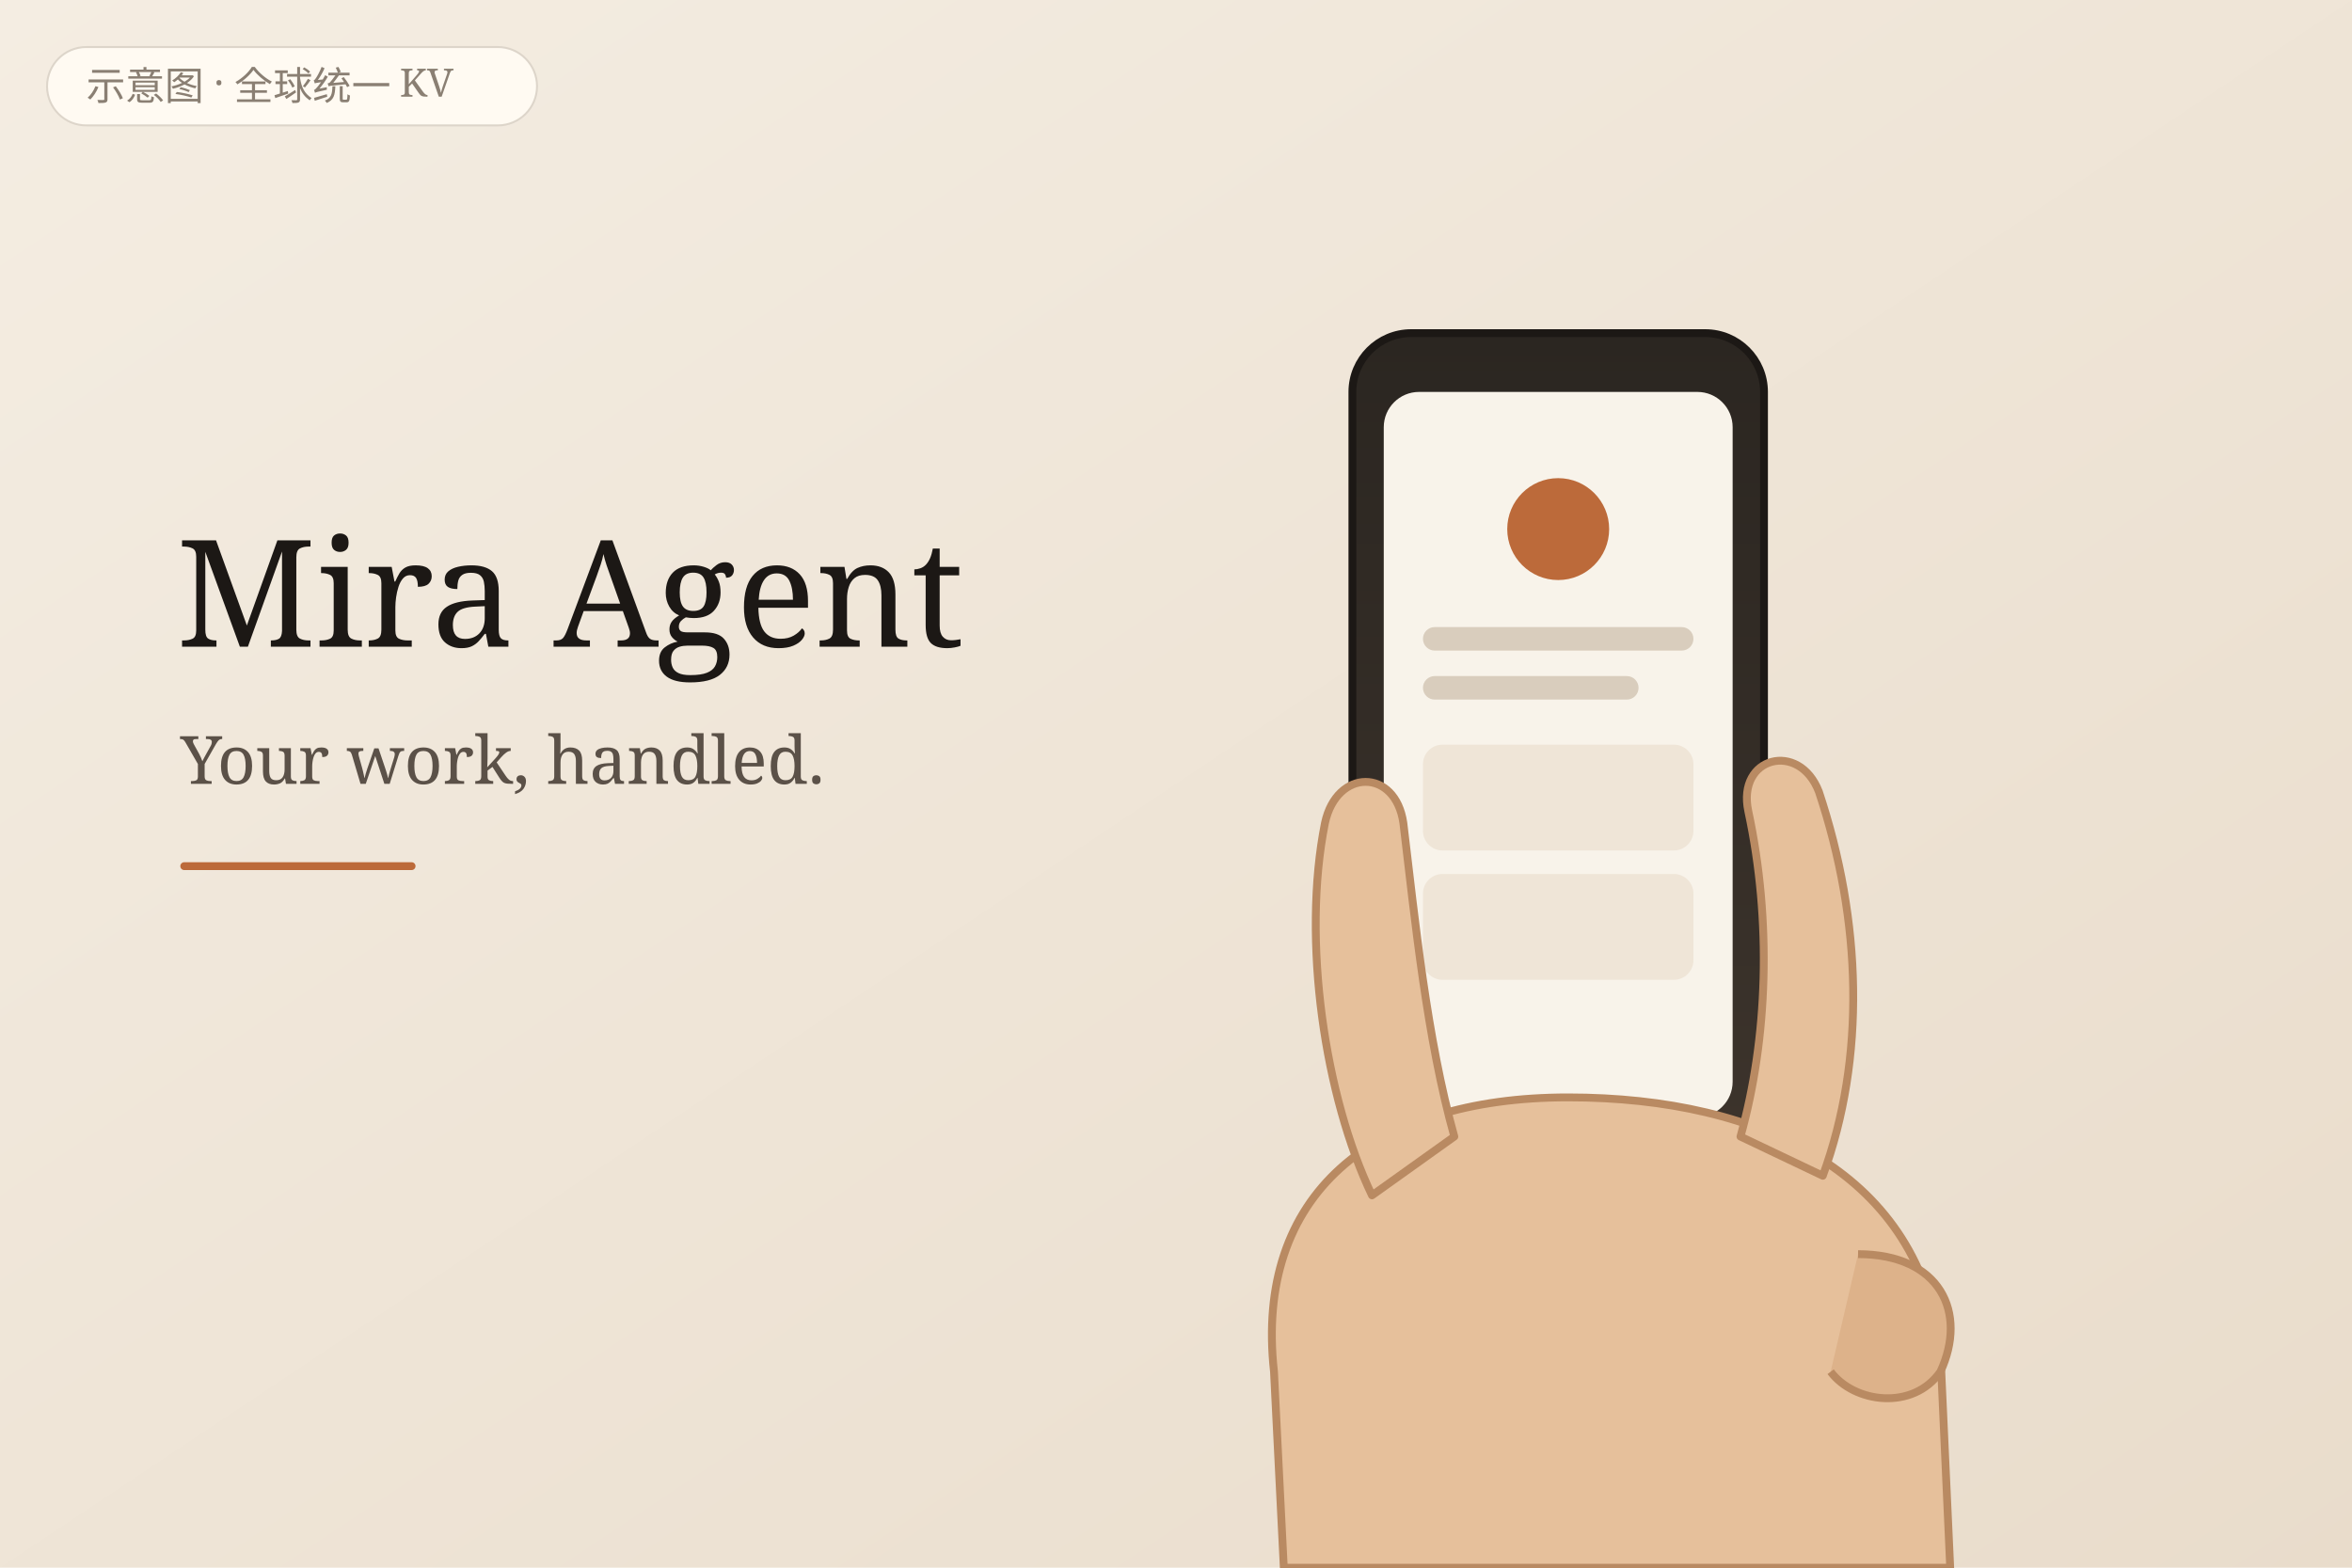
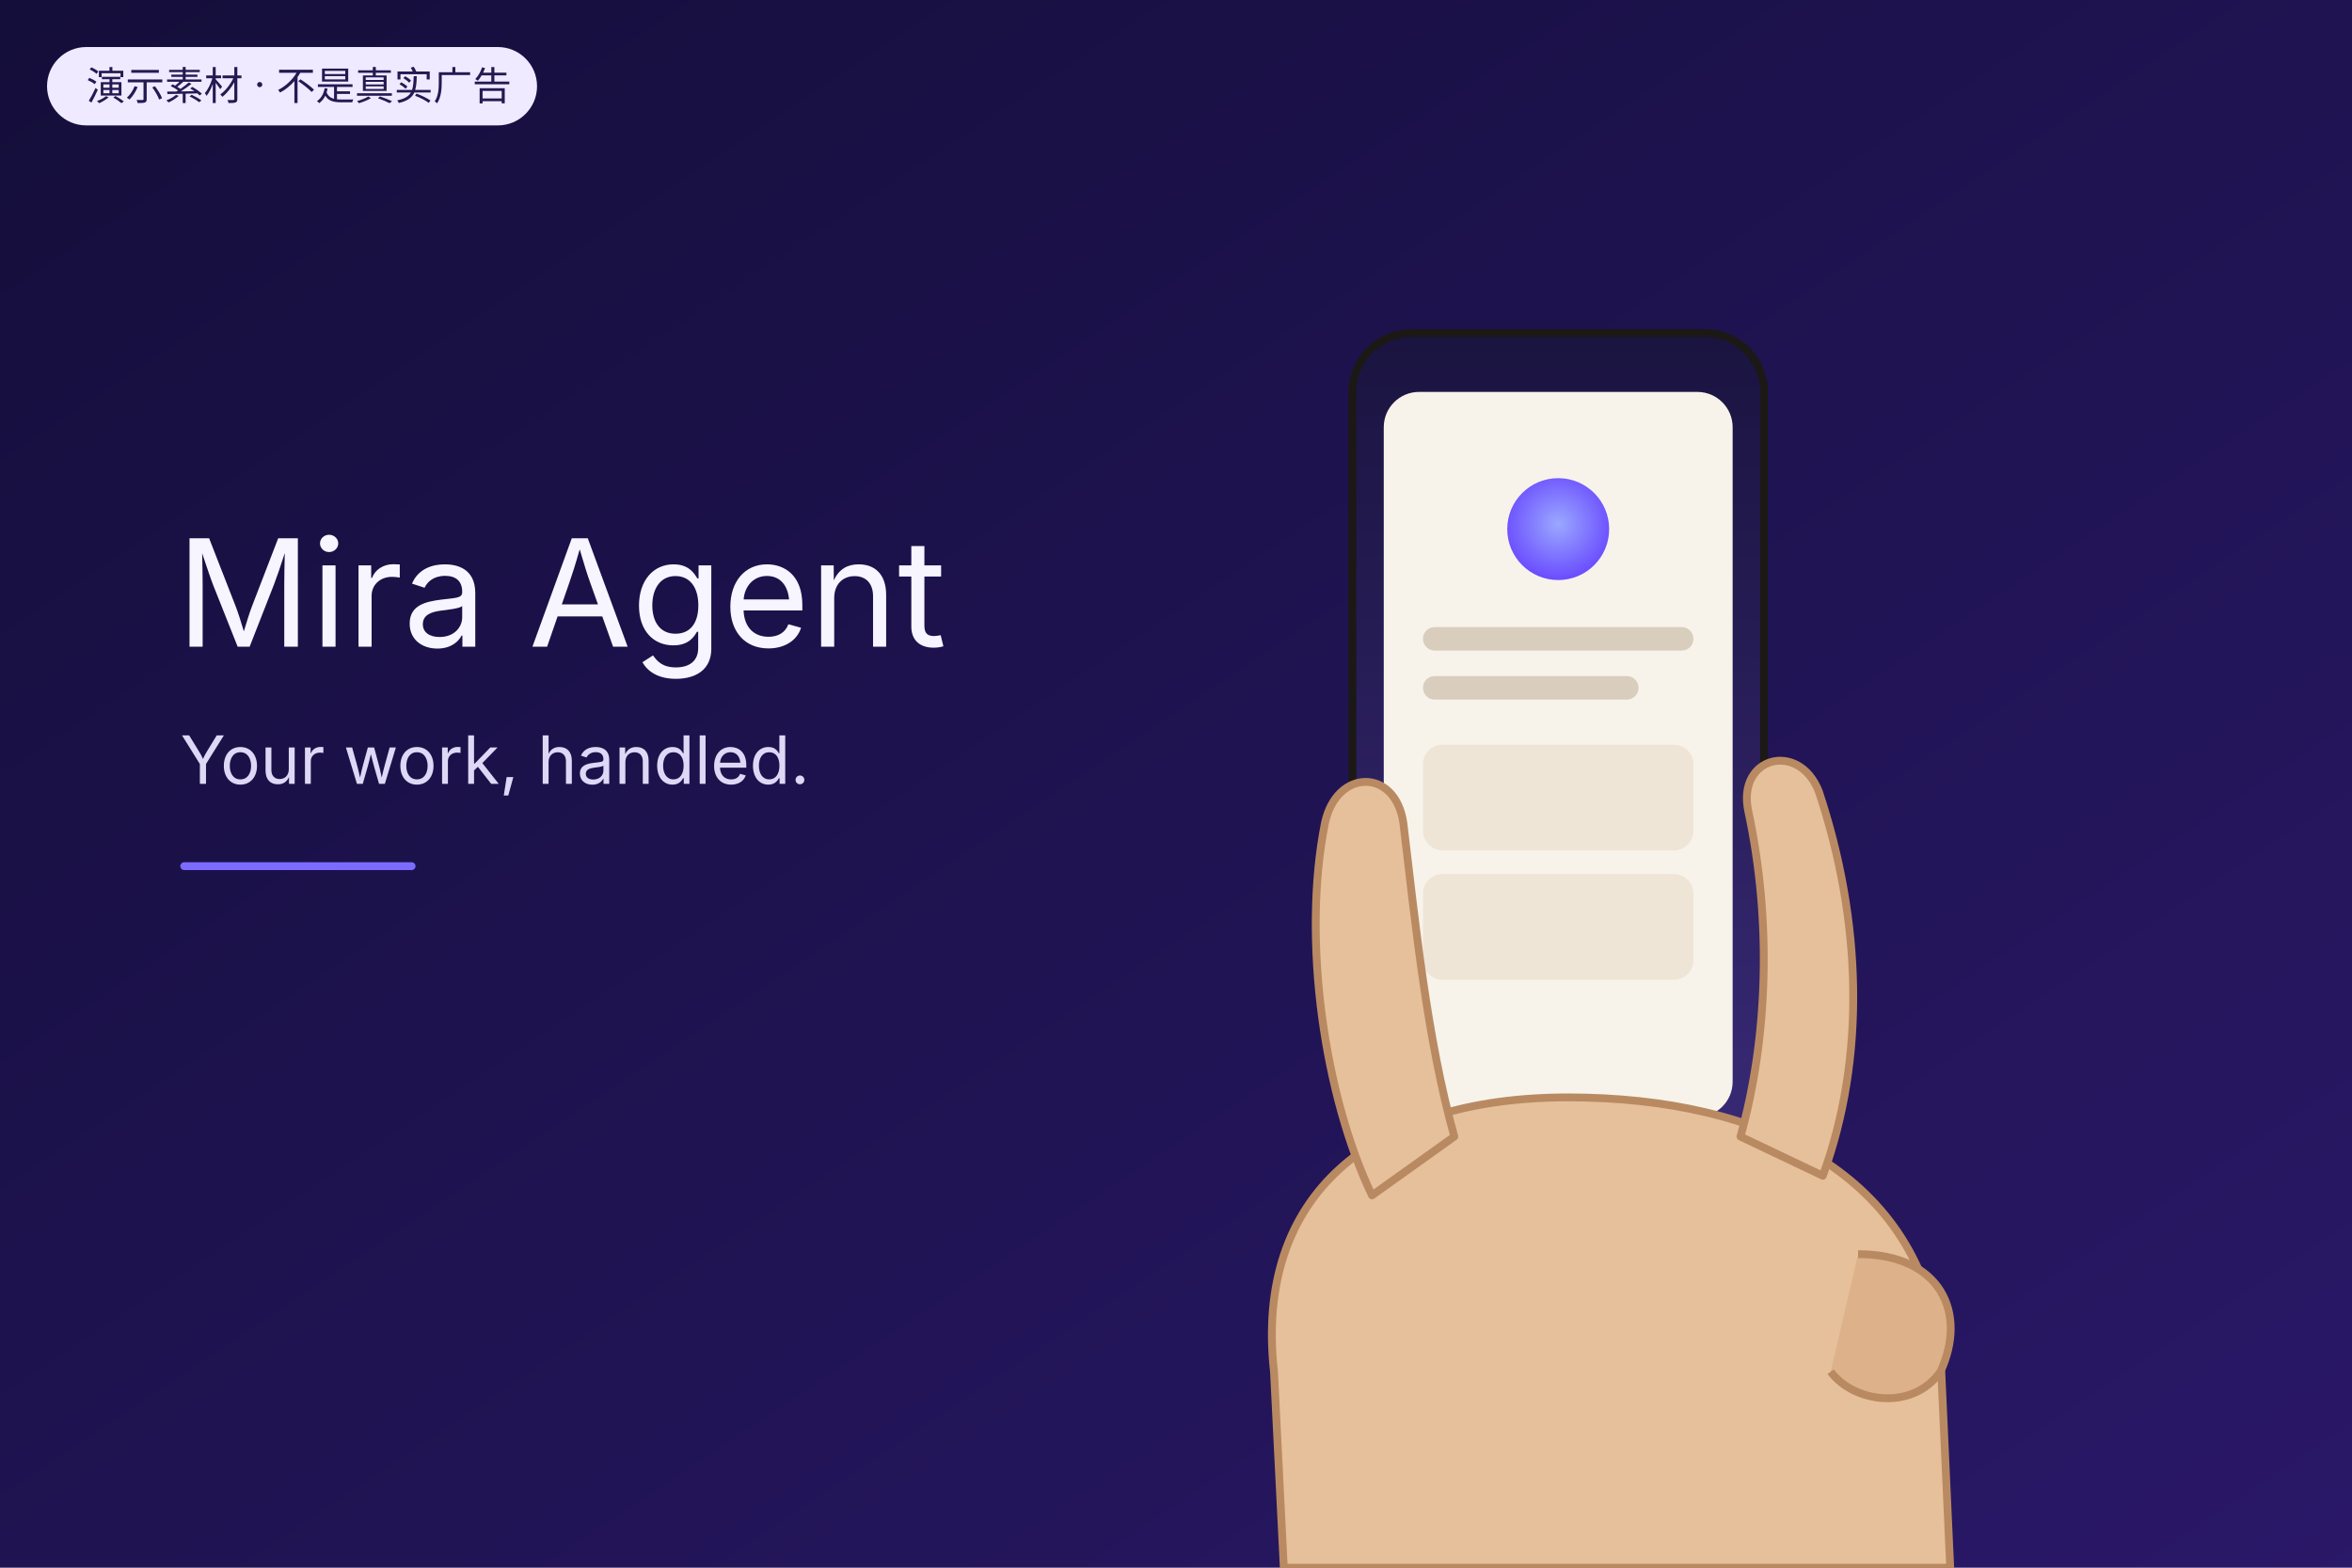
- <svg xmlns="http://www.w3.org/2000/svg" width="1200" height="800" viewBox="0 0 1200 800" font-family="Georgia, 'Songti SC', serif">
+ <svg xmlns="http://www.w3.org/2000/svg" width="1200" height="800" viewBox="0 0 1200 800" font-family="Inter, PingFang SC, sans-serif">
  <defs>
    <linearGradient id="bg" x1="0" y1="0" x2="1" y2="1">
-       <stop offset="0" stop-color="#f4ede2" />
-       <stop offset="1" stop-color="#e9dccb" />
+       <stop offset="0" stop-color="#140e3a" />
+       <stop offset="1" stop-color="#2a1868" />
    </linearGradient>
    <linearGradient id="screen" x1="0" y1="0" x2="0" y2="1">
-       <stop offset="0" stop-color="#2b2621" />
-       <stop offset="1" stop-color="#3d342c" />
+       <stop offset="0" stop-color="#1a1440" />
+       <stop offset="1" stop-color="#3a2a78" />
    </linearGradient>
+     <radialGradient id="orb" cx="0.5" cy="0.45" r="0.55">
+       <stop offset="0" stop-color="#9aa8ff" />
+       <stop offset="1" stop-color="#6a4cff" />
+     </radialGradient>
  </defs>
  <rect width="1200" height="800" fill="url(#bg)" />
-   <text x="90" y="330" font-size="76" fill="#1c1815">Mira Agent</text>
-   <text x="92" y="400" font-size="34" fill="#5b5148">Your work, handled.</text>
-   <rect x="92" y="440" width="120" height="4" rx="2" fill="#bc6a3a" />
+   <text x="90" y="330" font-size="76" fill="#f7f5ff">Mira Agent</text>
+   <text x="92" y="400" font-size="34" fill="#ddd8f5">Your work, handled.</text>
+   <rect x="92" y="440" width="120" height="4" rx="2" fill="#7b6cff" />
  <rect x="690" y="170" width="210" height="430" rx="30" fill="url(#screen)" stroke="#1c1815" stroke-width="4" />
  <rect x="706" y="200" width="178" height="370" rx="18" fill="#f8f3ea" />
-   <circle cx="795" cy="270" r="26" fill="#bc6a3a" />
+   <circle cx="795" cy="270" r="26" fill="url(#orb)" />
  <rect x="726" y="320" width="138" height="12" rx="6" fill="#d9cdbd" />
  <rect x="726" y="345" width="110" height="12" rx="6" fill="#d9cdbd" />
  <rect x="726" y="380" width="138" height="54" rx="10" fill="#efe5d7" />
  <rect x="726" y="446" width="138" height="54" rx="10" fill="#efe5d7" />
  <g fill="#e6c09b" stroke="#b98a62" stroke-width="4" stroke-linejoin="round">
    <path d="M650 700 C640 610 700 560 800 560 C900 560 980 600 990 690 L995 800 L655 800 Z" />
    <path d="M700 610 C676 560 664 480 676 420 C682 392 712 392 716 420 C722 470 728 530 742 580 Z" />
    <path d="M930 600 C952 540 950 470 928 404 C918 378 886 386 892 414 C904 470 902 530 888 580 Z" />
    <path d="M948 640 C990 640 1004 670 990 700 C976 720 946 716 934 700" fill="#ddb28a" />
  </g>
-   <rect x="24" y="24" width="250" height="40" rx="20" fill="#fffaf2" stroke="#ddd5ca" />
-   <text x="44" y="51" font-size="20" fill="#8a7f73">示意图 · 全球统一 KV</text>
+   <rect x="24" y="24" width="250" height="40" rx="20" fill="#efeaff" />
+   <text x="44" y="51" font-size="20" fill="#241a52">演示素材 · 不是真实广告</text>
</svg>
